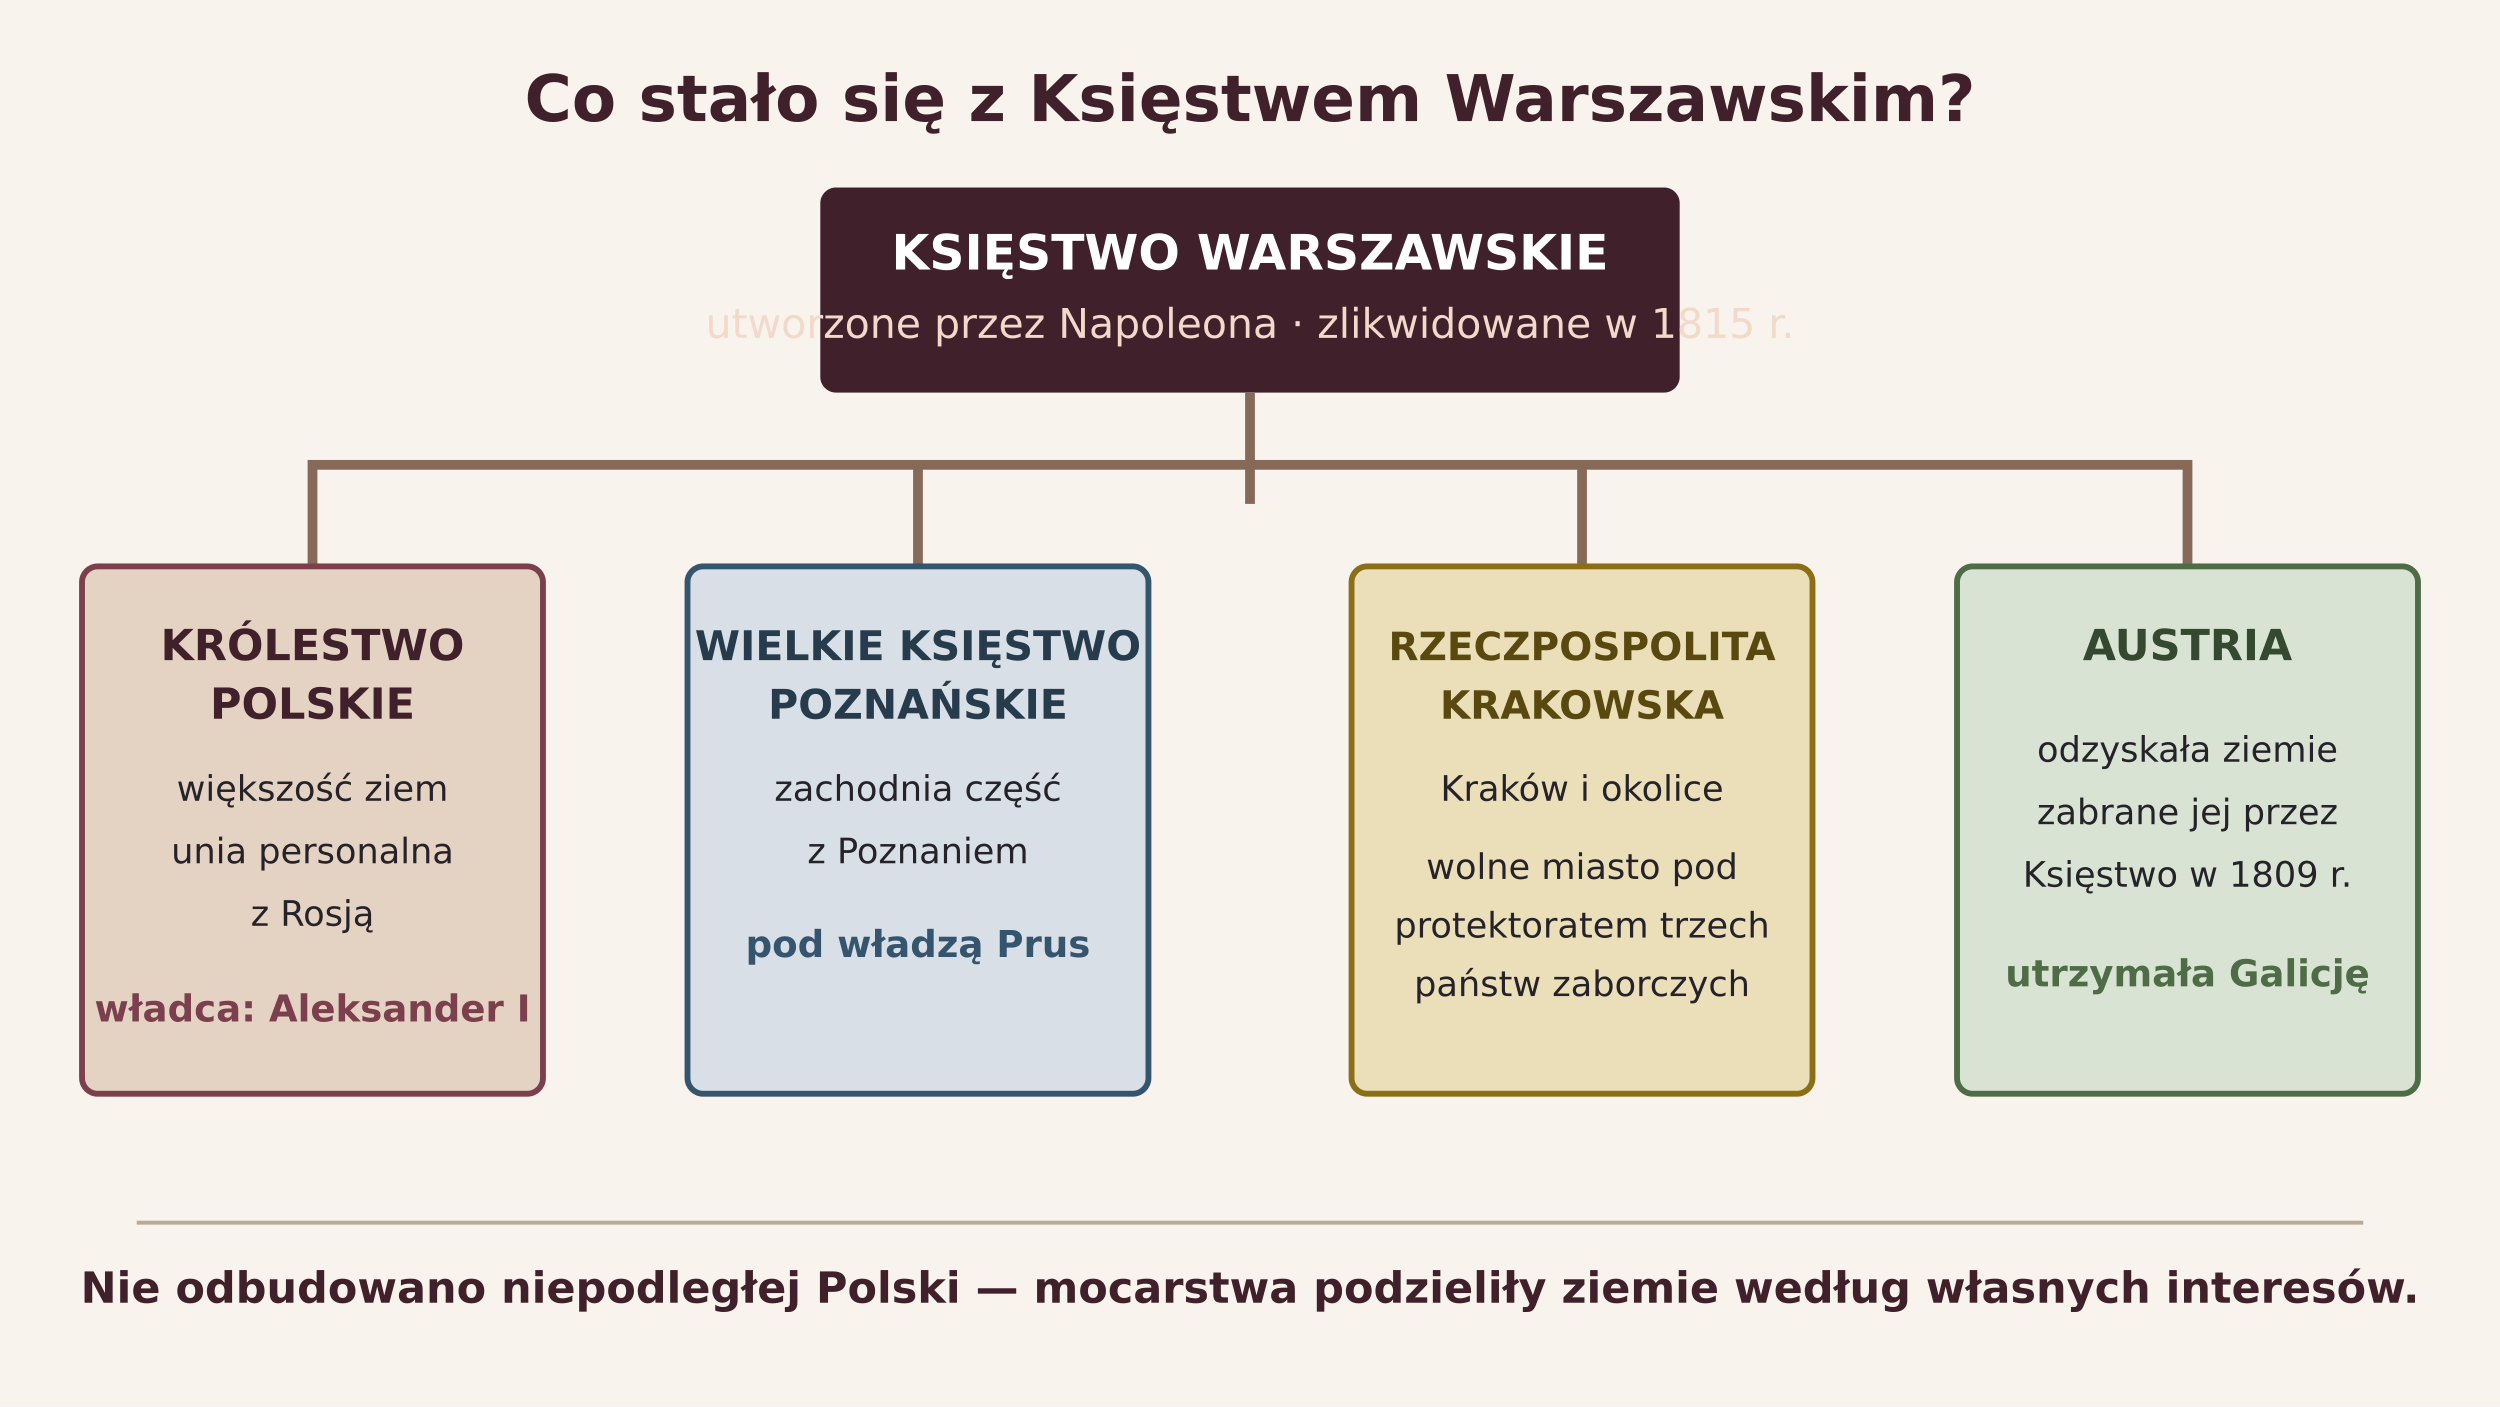
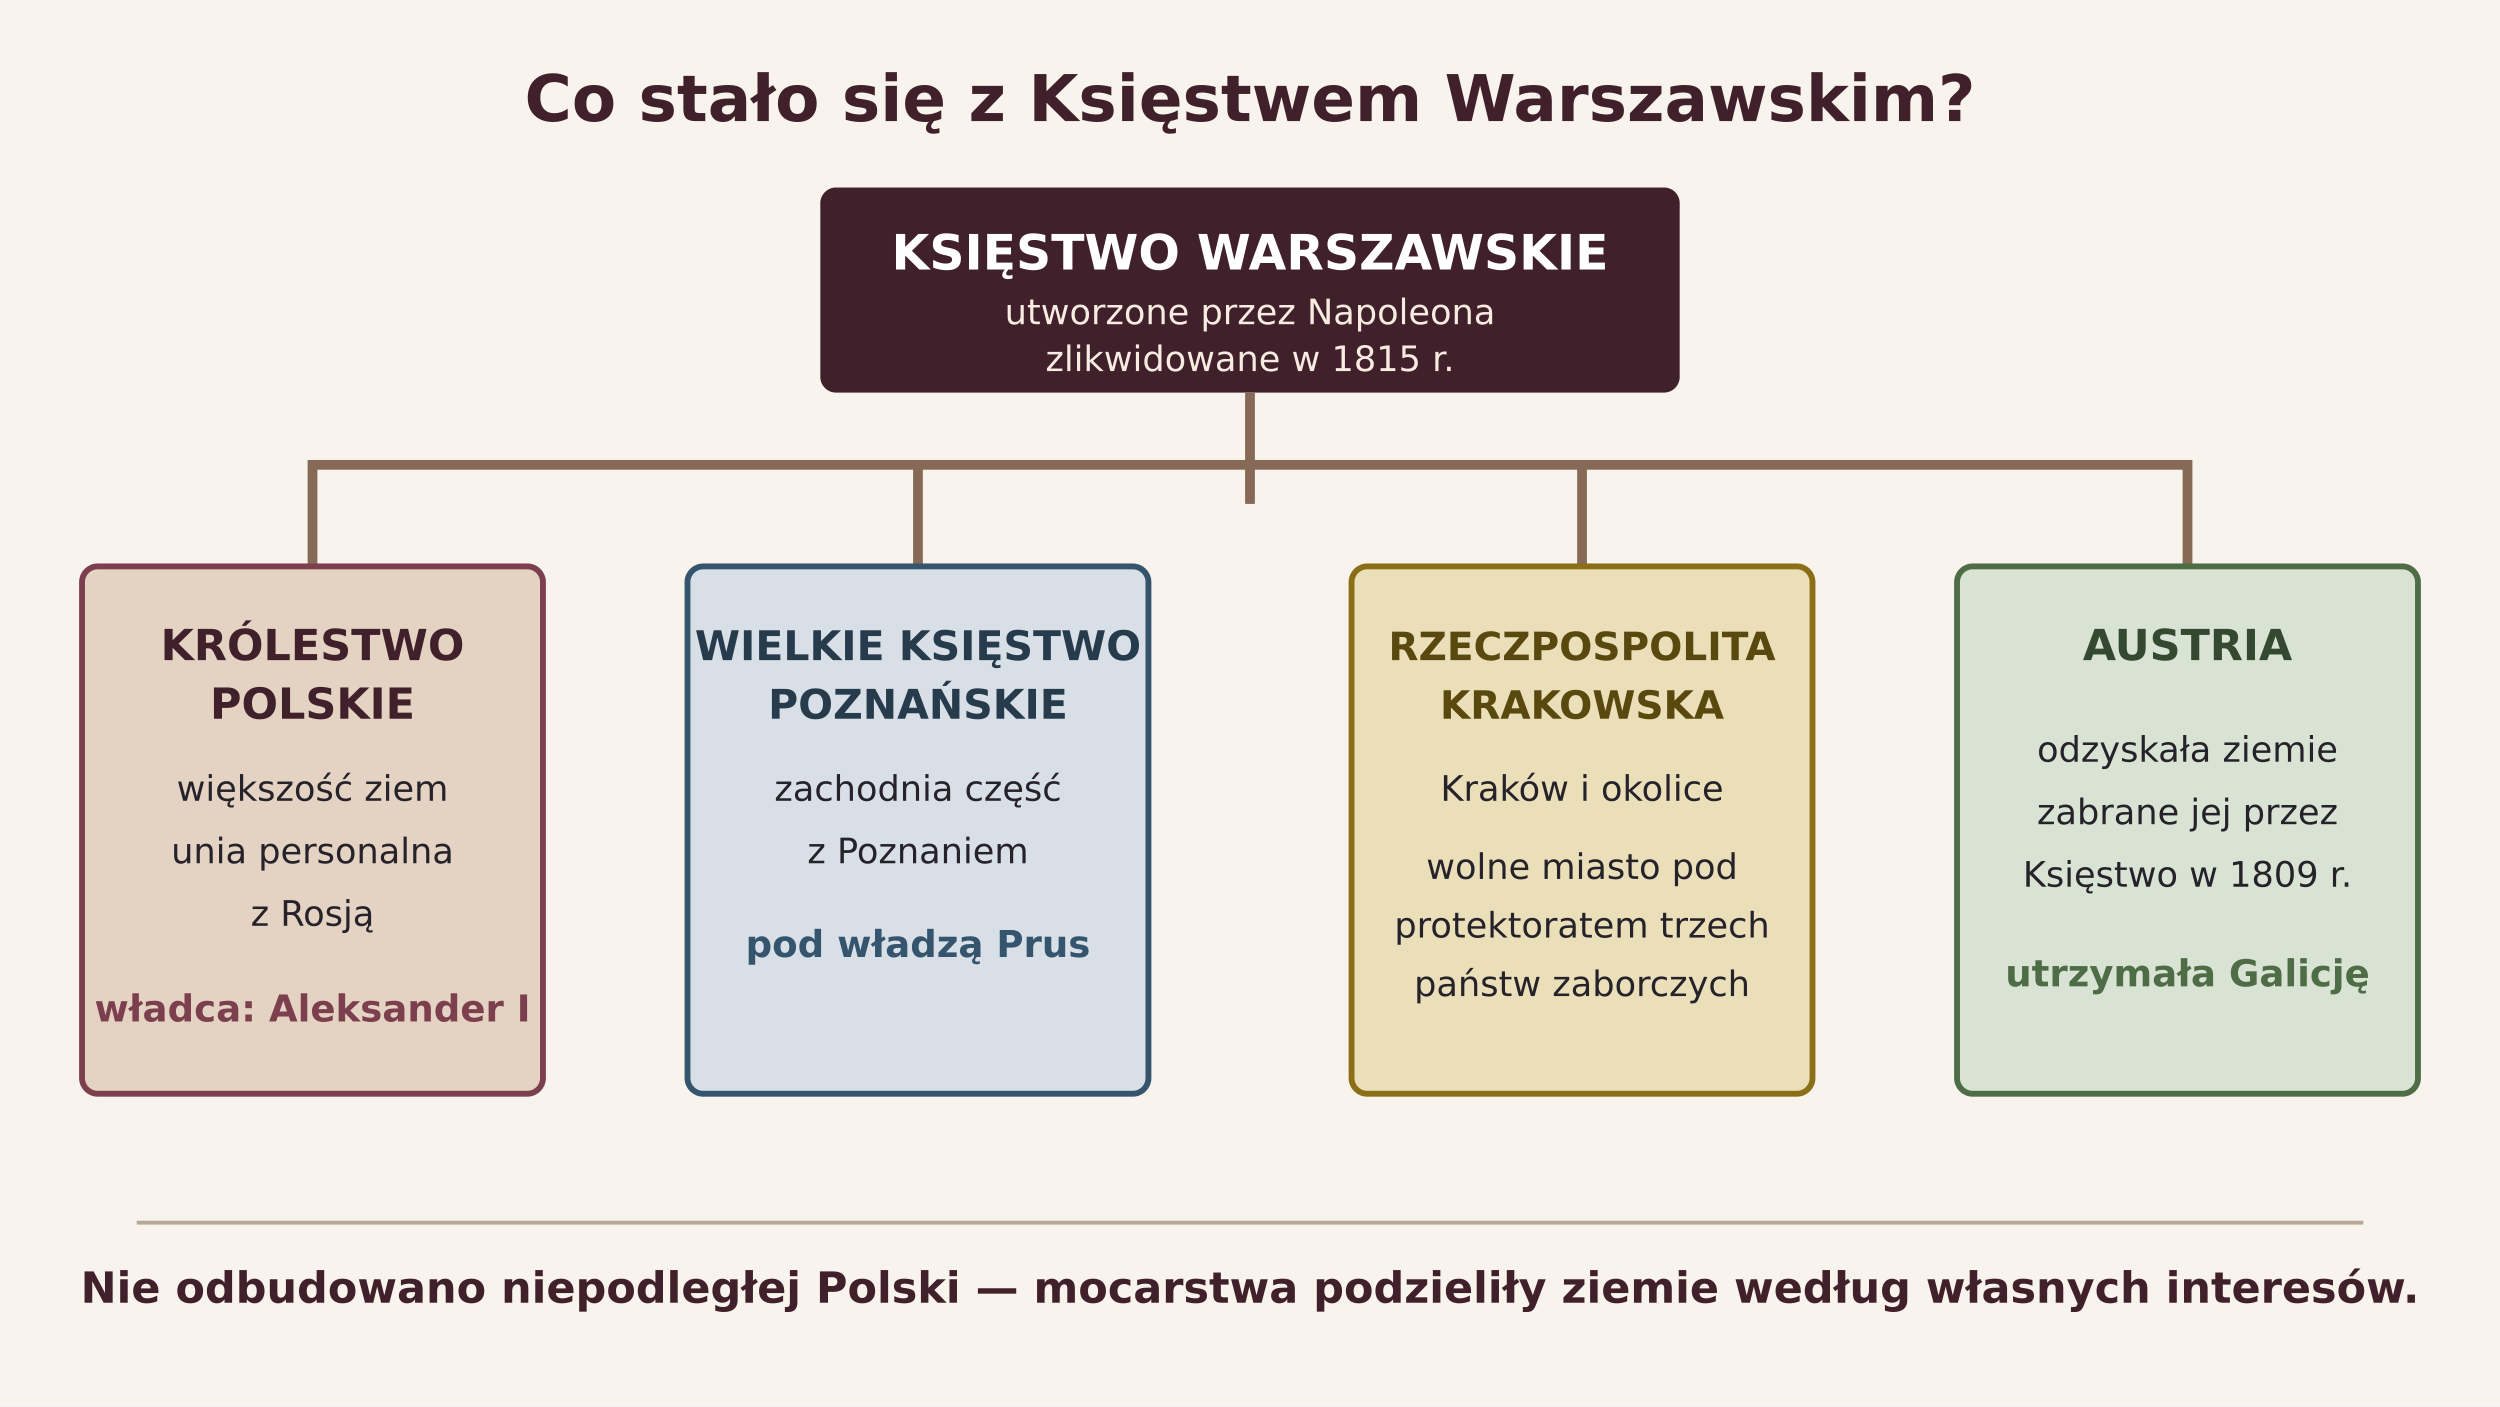
<svg xmlns="http://www.w3.org/2000/svg" width="1280" height="720" viewBox="0 0 1280 720" role="img" aria-labelledby="title desc">
  <rect width="1280" height="720" fill="#f8f3ec" />
  <text x="640" y="62" text-anchor="middle" font-family="DejaVu Sans, sans-serif" font-size="33" font-weight="700" fill="#40202a">Co stało się z Księstwem Warszawskim?</text>
  <rect x="420" y="96" width="440" height="105" rx="8" fill="#40202a" />
  <text x="640" y="138" text-anchor="middle" font-family="DejaVu Sans, sans-serif" font-size="25" font-weight="700" fill="#fff">KSIĘSTWO WARSZAWSKIE</text>
-   <text x="640" y="173" text-anchor="middle" font-family="DejaVu Sans, sans-serif" font-size="21" fill="#f2d9c9">utworzone przez Napoleona · zlikwidowane w 1815 r.</text>
+   <text x="640" y="166" text-anchor="middle" font-family="DejaVu Sans, sans-serif" font-size="18" fill="#f8ebe2">utworzone przez Napoleona</text>
+   <text x="640" y="190" text-anchor="middle" font-family="DejaVu Sans, sans-serif" font-size="18" fill="#f8ebe2">zlikwidowane w 1815 r.</text>
  <path d="M640 201V258M640 238H160V290M640 238H470V290M640 238H810V290M640 238H1120V290" fill="none" stroke="#866a57" stroke-width="5" />
  <g font-family="DejaVu Sans, sans-serif">
    <g>
      <rect x="42" y="290" width="236" height="270" rx="8" fill="#e4d3c3" stroke="#7b3f4d" stroke-width="3" />
      <text x="160" y="338" text-anchor="middle" font-size="22" font-weight="700" fill="#40202a">KRÓLESTWO</text>
      <text x="160" y="368" text-anchor="middle" font-size="22" font-weight="700" fill="#40202a">POLSKIE</text>
      <text x="160" y="410" text-anchor="middle" font-size="18" fill="#25222a">większość ziem</text>
      <text x="160" y="442" text-anchor="middle" font-size="18" fill="#25222a">unia personalna</text>
      <text x="160" y="474" text-anchor="middle" font-size="18" fill="#25222a">z Rosją</text>
      <text x="160" y="523" text-anchor="middle" font-size="19" font-weight="700" fill="#7b3f4d">władca: Aleksander I</text>
    </g>
    <g>
      <rect x="352" y="290" width="236" height="270" rx="8" fill="#d9dfe6" stroke="#35546d" stroke-width="3" />
      <text x="470" y="338" text-anchor="middle" font-size="21" font-weight="700" fill="#263b4c">WIELKIE KSIĘSTWO</text>
      <text x="470" y="368" text-anchor="middle" font-size="21" font-weight="700" fill="#263b4c">POZNAŃSKIE</text>
      <text x="470" y="410" text-anchor="middle" font-size="18" fill="#25222a">zachodnia część</text>
      <text x="470" y="442" text-anchor="middle" font-size="18" fill="#25222a">z Poznaniem</text>
      <text x="470" y="490" text-anchor="middle" font-size="19" font-weight="700" fill="#35546d">pod władzą Prus</text>
    </g>
    <g>
      <rect x="692" y="290" width="236" height="270" rx="8" fill="#eadfb9" stroke="#8b6f16" stroke-width="3" />
      <text x="810" y="338" text-anchor="middle" font-size="20" font-weight="700" fill="#59490e">RZECZPOSPOLITA</text>
      <text x="810" y="368" text-anchor="middle" font-size="20" font-weight="700" fill="#59490e">KRAKOWSKA</text>
      <text x="810" y="410" text-anchor="middle" font-size="18" fill="#25222a">Kraków i okolice</text>
      <text x="810" y="450" text-anchor="middle" font-size="18" fill="#25222a">wolne miasto pod</text>
      <text x="810" y="480" text-anchor="middle" font-size="18" fill="#25222a">protektoratem trzech</text>
      <text x="810" y="510" text-anchor="middle" font-size="18" fill="#25222a">państw zaborczych</text>
    </g>
    <g>
      <rect x="1002" y="290" width="236" height="270" rx="8" fill="#d9e3d4" stroke="#4e6c45" stroke-width="3" />
      <text x="1120" y="338" text-anchor="middle" font-size="22" font-weight="700" fill="#34492f">AUSTRIA</text>
      <text x="1120" y="390" text-anchor="middle" font-size="18" fill="#25222a">odzyskała ziemie</text>
      <text x="1120" y="422" text-anchor="middle" font-size="18" fill="#25222a">zabrane jej przez</text>
      <text x="1120" y="454" text-anchor="middle" font-size="18" fill="#25222a">Księstwo w 1809 r.</text>
      <text x="1120" y="505" text-anchor="middle" font-size="19" font-weight="700" fill="#4e6c45">utrzymała Galicję</text>
    </g>
  </g>
  <path d="M70 626H1210" stroke="#b9a997" stroke-width="2" />
  <text x="640" y="667" text-anchor="middle" font-family="DejaVu Sans, sans-serif" font-size="22" font-weight="700" fill="#40202a">Nie odbudowano niepodległej Polski — mocarstwa podzieliły ziemie według własnych interesów.</text>
</svg>
